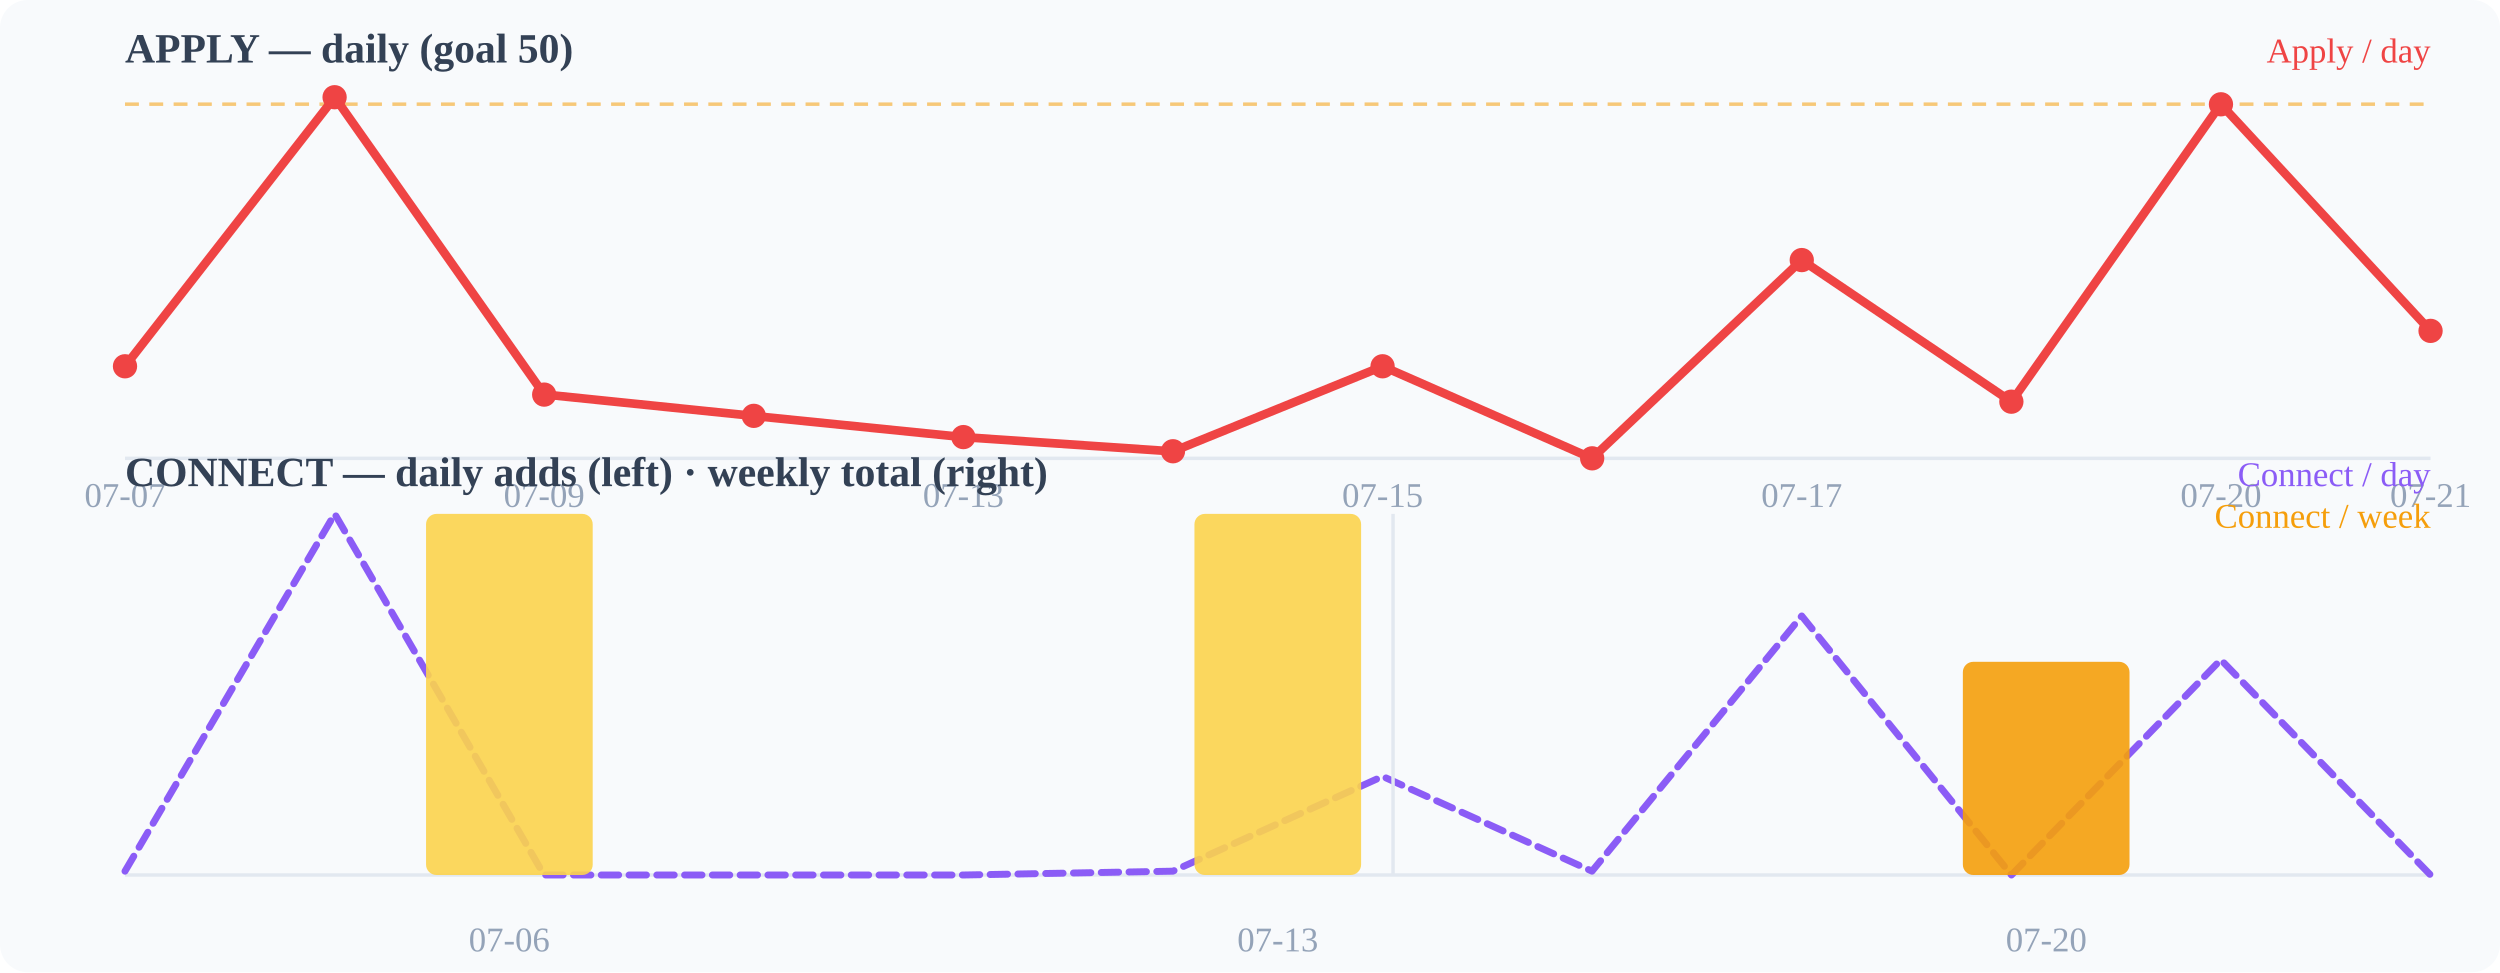
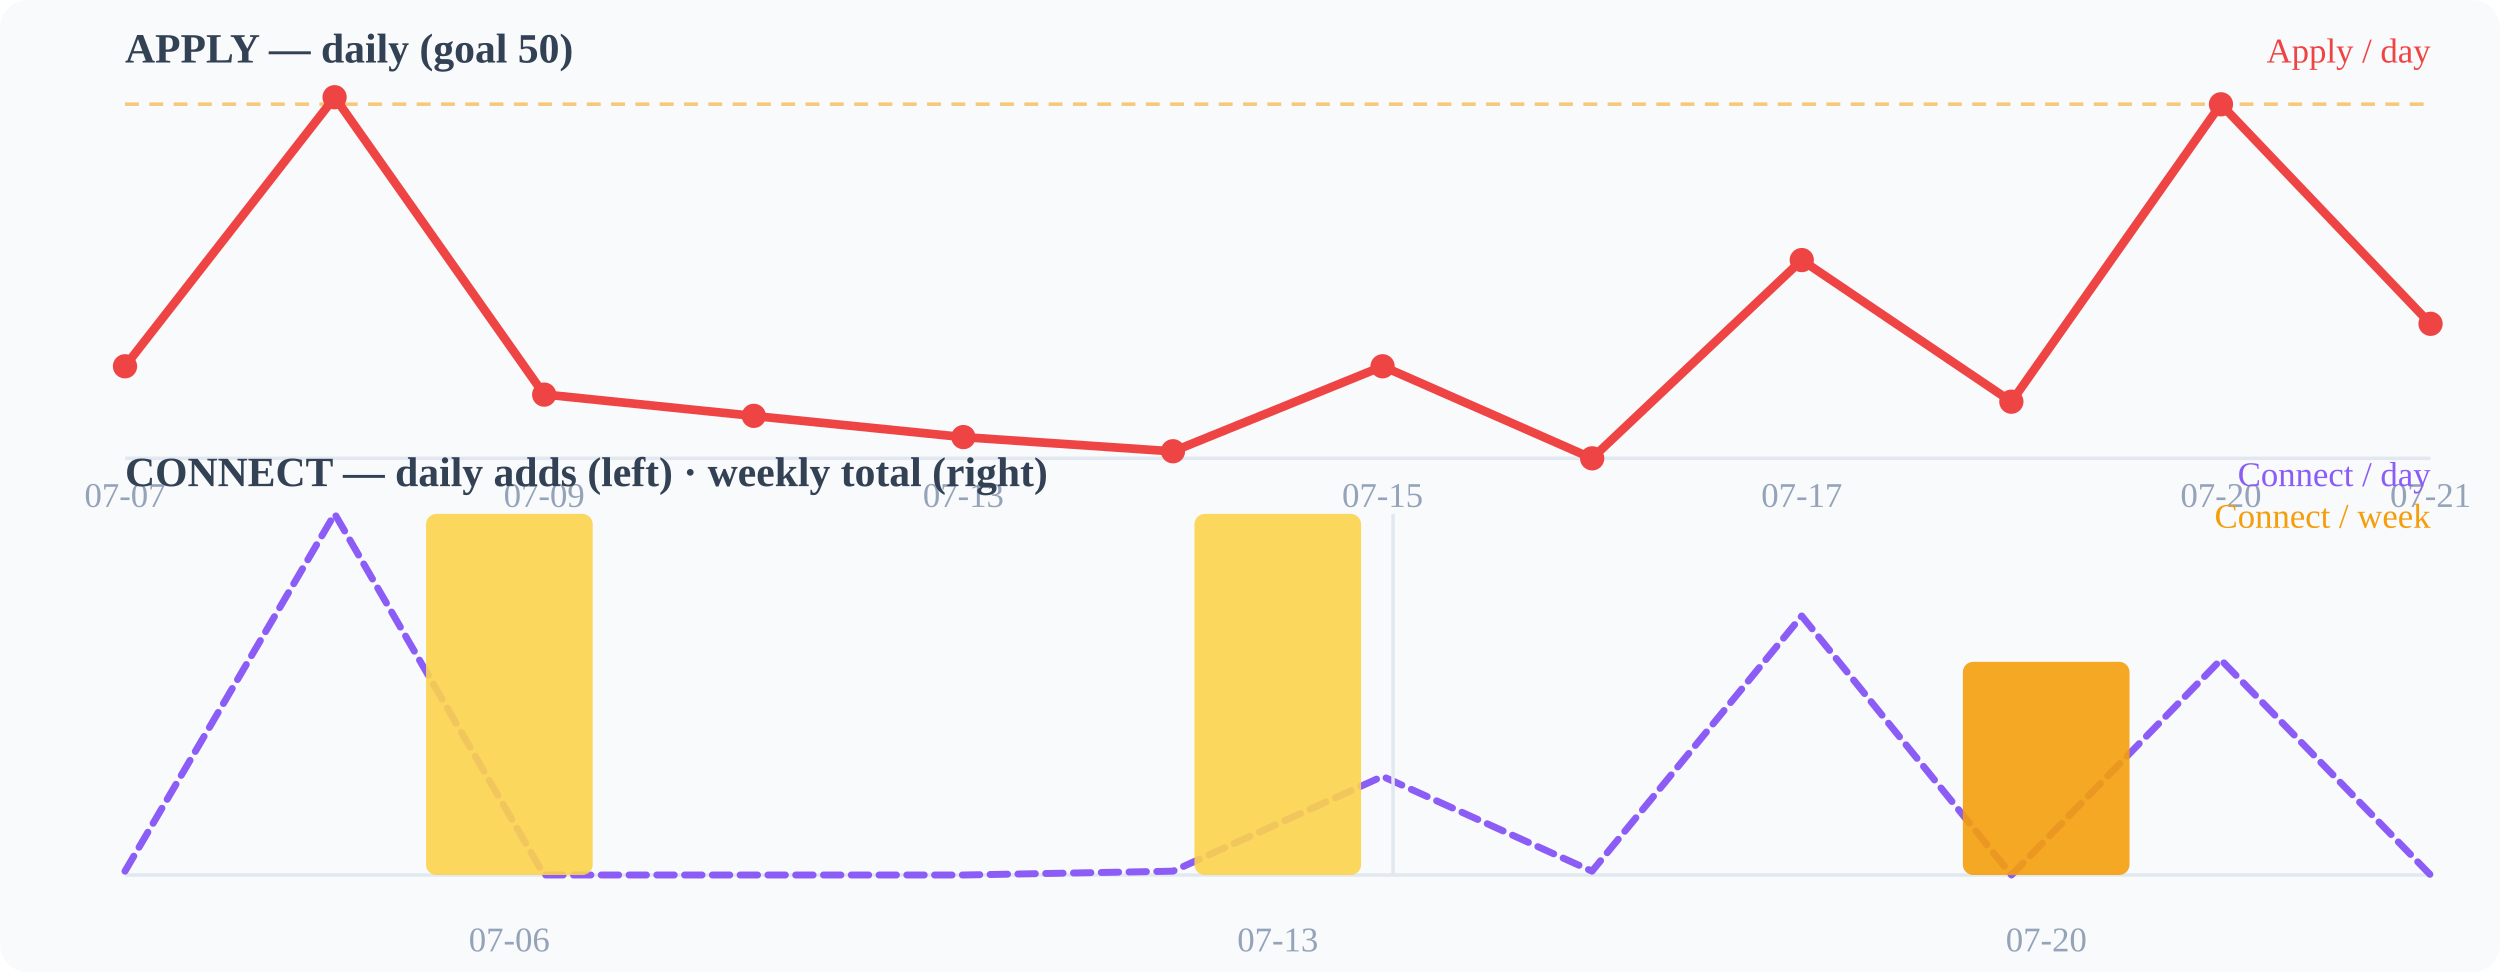
<svg xmlns="http://www.w3.org/2000/svg" width="720" height="280" viewBox="0 0 720 280">
  <rect width="720" height="280" fill="#f8fafc" rx="8" />
  <text x="36" y="18" font-size="12" font-weight="600" fill="#334155">APPLY — daily (goal 50)</text>
  <line x1="36" y1="132" x2="700" y2="132" stroke="#e2e8f0" stroke-width="1" />
  <line x1="36" y1="30.0" x2="700" y2="30.0" stroke="#f59e0b" stroke-width="1" stroke-dasharray="4 3" opacity="0.55" />
-   <polyline points="36.0,105.5 96.4,28.0 156.7,113.6 217.1,119.8 277.5,125.9 337.8,130.0 398.2,105.5 458.5,132.0 518.9,74.9 579.3,115.7 639.6,30.0 700.0,95.3" fill="none" stroke="#ef4444" stroke-width="2.5" stroke-linecap="round" stroke-linejoin="round" />
+   <polyline points="36.0,105.5 96.4,28.0 156.7,113.6 217.1,119.8 277.5,125.9 337.8,130.0 398.2,105.5 458.5,132.0 518.9,74.9 579.3,115.7 639.6,30.0 700.0,93.3" fill="none" stroke="#ef4444" stroke-width="2.5" stroke-linecap="round" stroke-linejoin="round" />
  <circle cx="36" cy="105.49" r="3.5" fill="#ef4444" />
  <circle cx="96.364" cy="28" r="3.5" fill="#ef4444" />
  <circle cx="156.727" cy="113.647" r="3.5" fill="#ef4444" />
  <circle cx="217.091" cy="119.765" r="3.5" fill="#ef4444" />
  <circle cx="277.455" cy="125.882" r="3.5" fill="#ef4444" />
  <circle cx="337.818" cy="129.961" r="3.5" fill="#ef4444" />
  <circle cx="398.182" cy="105.49" r="3.5" fill="#ef4444" />
  <circle cx="458.545" cy="132" r="3.5" fill="#ef4444" />
  <circle cx="518.909" cy="74.902" r="3.5" fill="#ef4444" />
  <circle cx="579.273" cy="115.686" r="3.5" fill="#ef4444" />
  <circle cx="639.636" cy="30.039" r="3.5" fill="#ef4444" />
-   <circle cx="700" cy="95.294" r="3.5" fill="#ef4444" />
+   <circle cx="700" cy="93.255" r="3.5" fill="#ef4444" />
  <text x="36" y="146" font-size="10" fill="#94a3b8" text-anchor="middle">07-07</text>
  <text x="156.727" y="146" font-size="10" fill="#94a3b8" text-anchor="middle">07-09</text>
  <text x="277.455" y="146" font-size="10" fill="#94a3b8" text-anchor="middle">07-13</text>
  <text x="398.182" y="146" font-size="10" fill="#94a3b8" text-anchor="middle">07-15</text>
  <text x="518.909" y="146" font-size="10" fill="#94a3b8" text-anchor="middle">07-17</text>
  <text x="639.636" y="146" font-size="10" fill="#94a3b8" text-anchor="middle">07-20</text>
  <text x="700" y="146" font-size="10" fill="#94a3b8" text-anchor="middle">07-21</text>
  <text x="36" y="140" font-size="12" font-weight="600" fill="#334155">CONNECT — daily adds (left) · weekly total (right)</text>
  <line x1="36" y1="252" x2="700" y2="252" stroke="#e2e8f0" stroke-width="1" />
  <polyline points="36.0,250.9 96.4,148.0 156.7,252.0 217.1,252.0 277.5,252.0 337.8,250.9 398.2,223.6 458.5,250.9 518.9,177.4 579.3,252.0 639.6,190.0 700.0,252.0" fill="none" stroke="#8b5cf6" stroke-width="2" stroke-linecap="round" stroke-linejoin="round" stroke-dasharray="5 3" />
  <rect x="122.7" y="148.0" width="48" height="104.0" rx="3" fill="#fcd34d" opacity="0.9" />
  <rect x="344.0" y="148.0" width="48" height="104.0" rx="3" fill="#fcd34d" opacity="0.9" />
  <rect x="565.3" y="190.6" width="48" height="61.4" rx="3" fill="#f59e0b" opacity="0.9" />
  <line x1="401.2" y1="148" x2="401.2" y2="252" stroke="#e2e8f0" stroke-width="1" />
  <text x="146.667" y="274" font-size="10" fill="#94a3b8" text-anchor="middle">07-06</text>
  <text x="368" y="274" font-size="10" fill="#94a3b8" text-anchor="middle">07-13</text>
  <text x="589.333" y="274" font-size="10" fill="#94a3b8" text-anchor="middle">07-20</text>
  <text x="700" y="18" font-size="10" fill="#ef4444" text-anchor="end">Apply / day</text>
  <text x="700" y="140" font-size="10" fill="#8b5cf6" text-anchor="end">Connect / day</text>
  <text x="700" y="152" font-size="10" fill="#f59e0b" text-anchor="end">Connect / week</text>
</svg>
